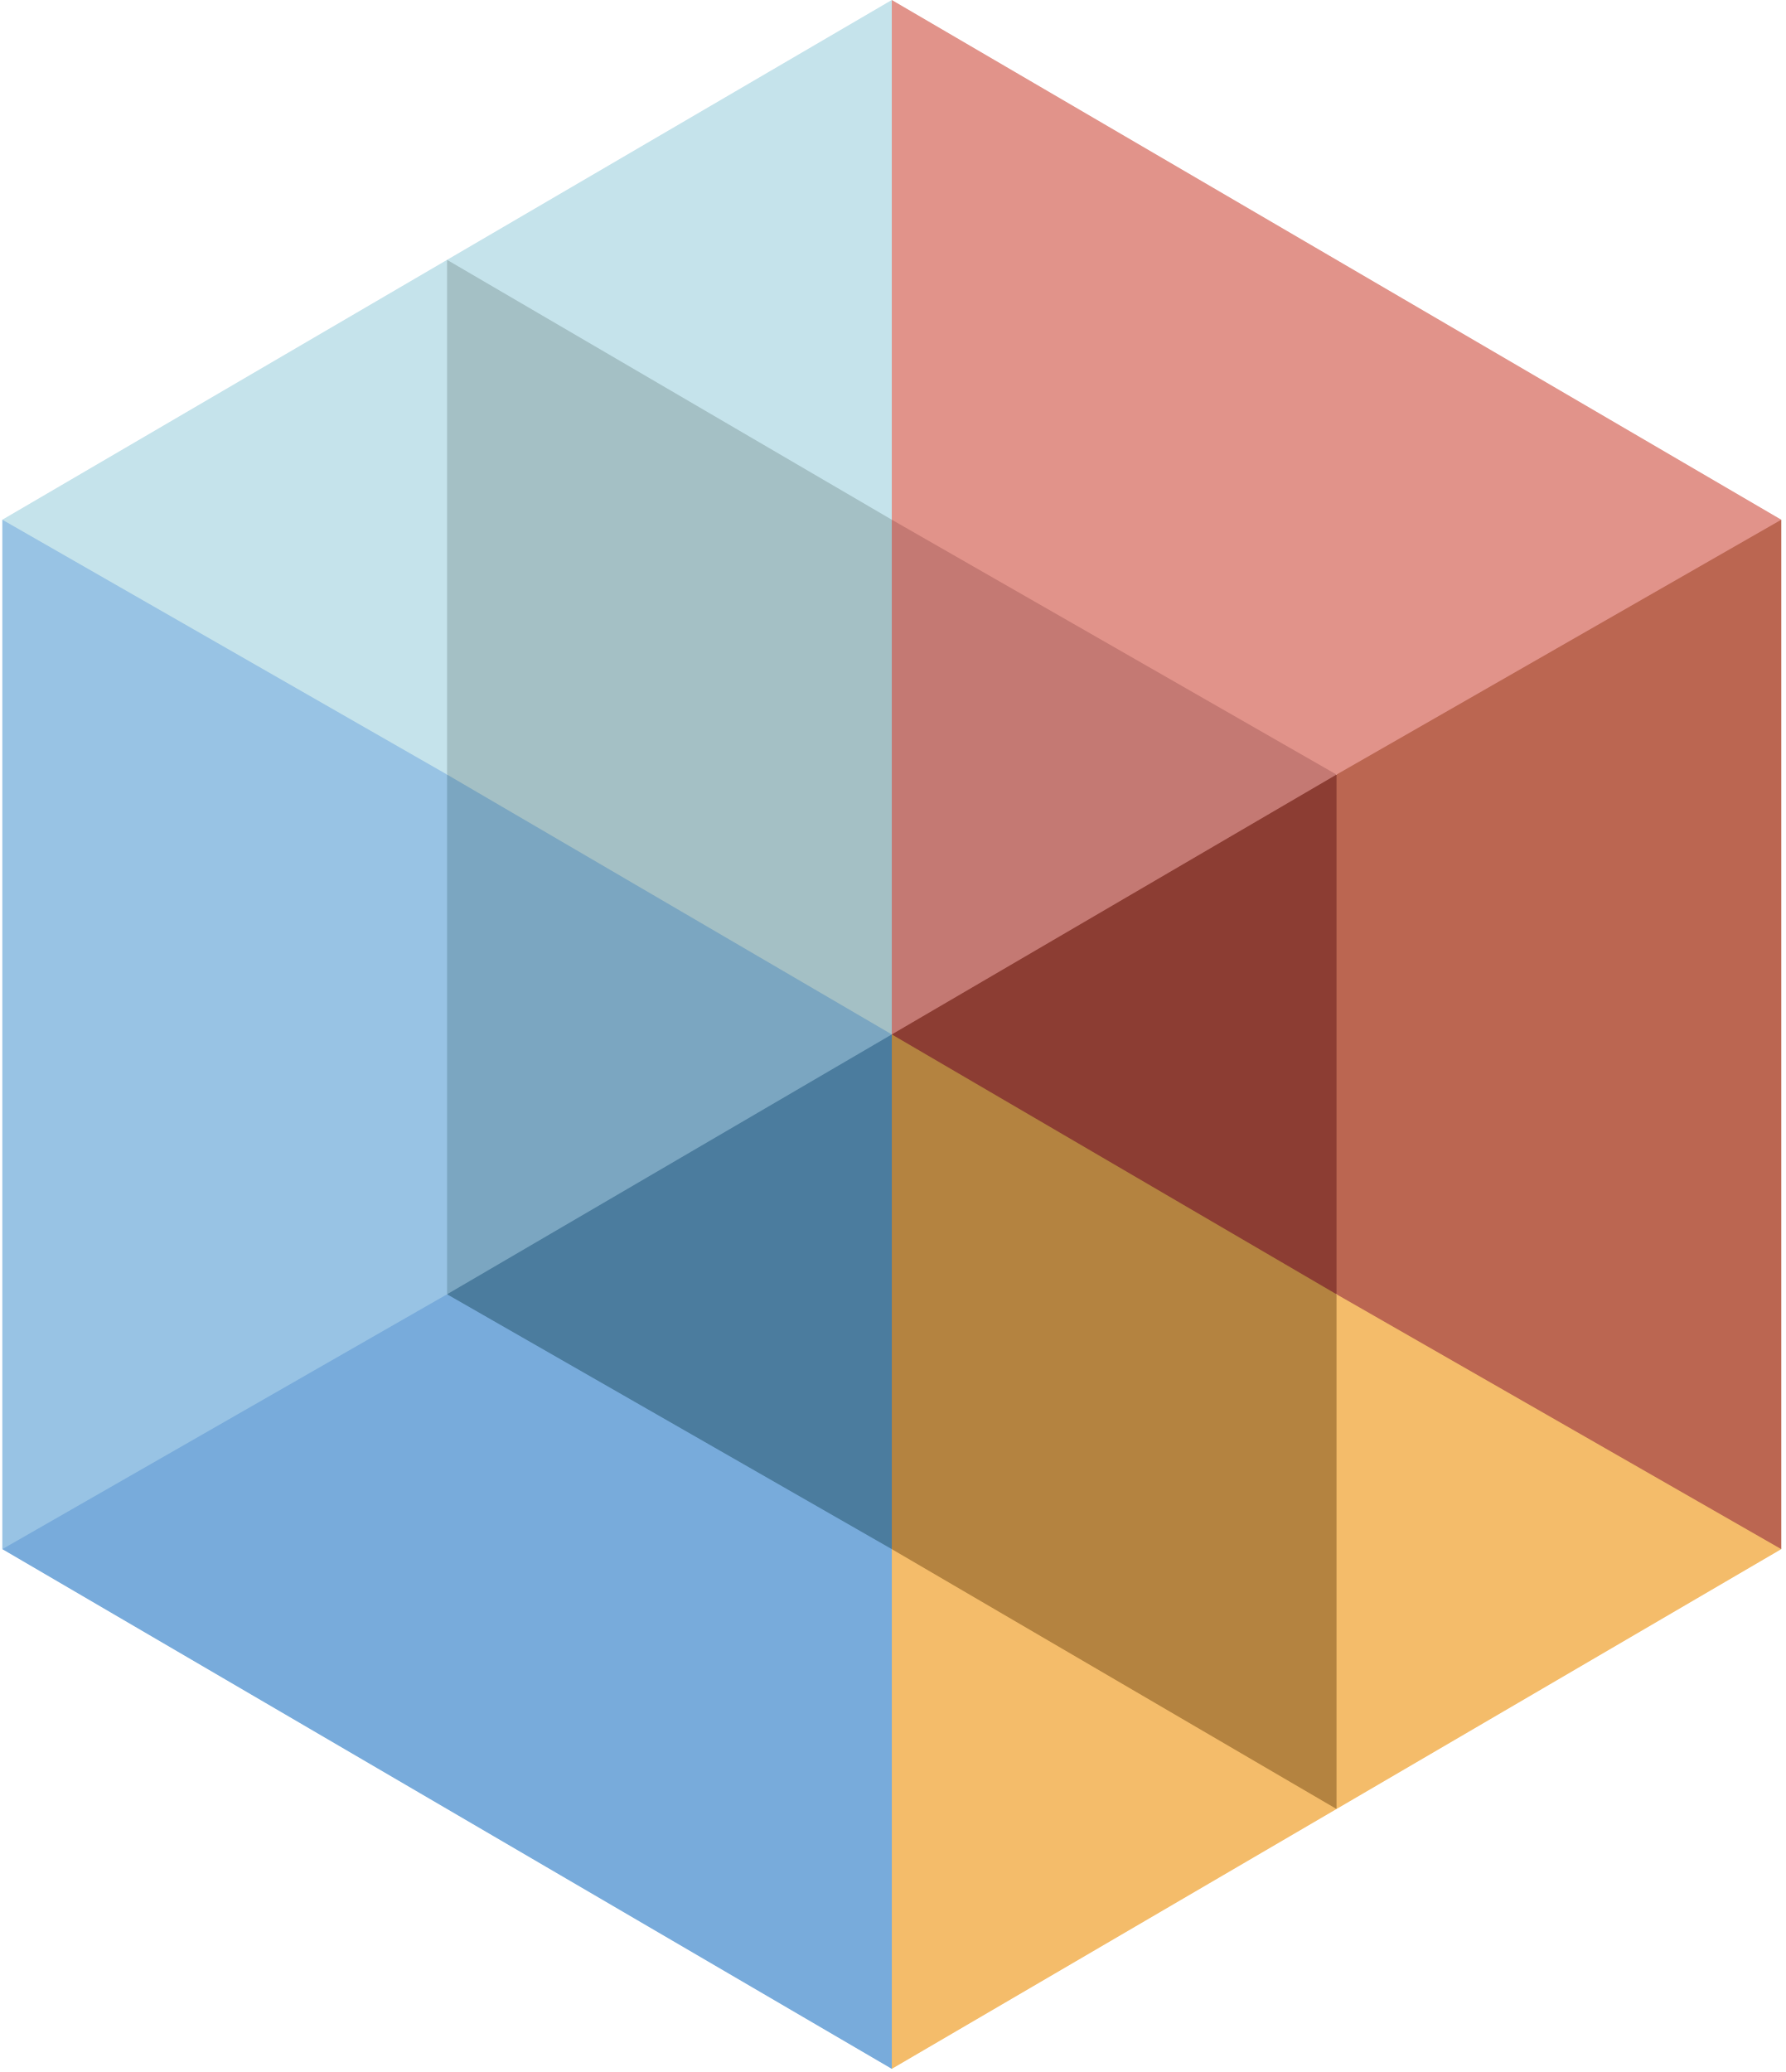
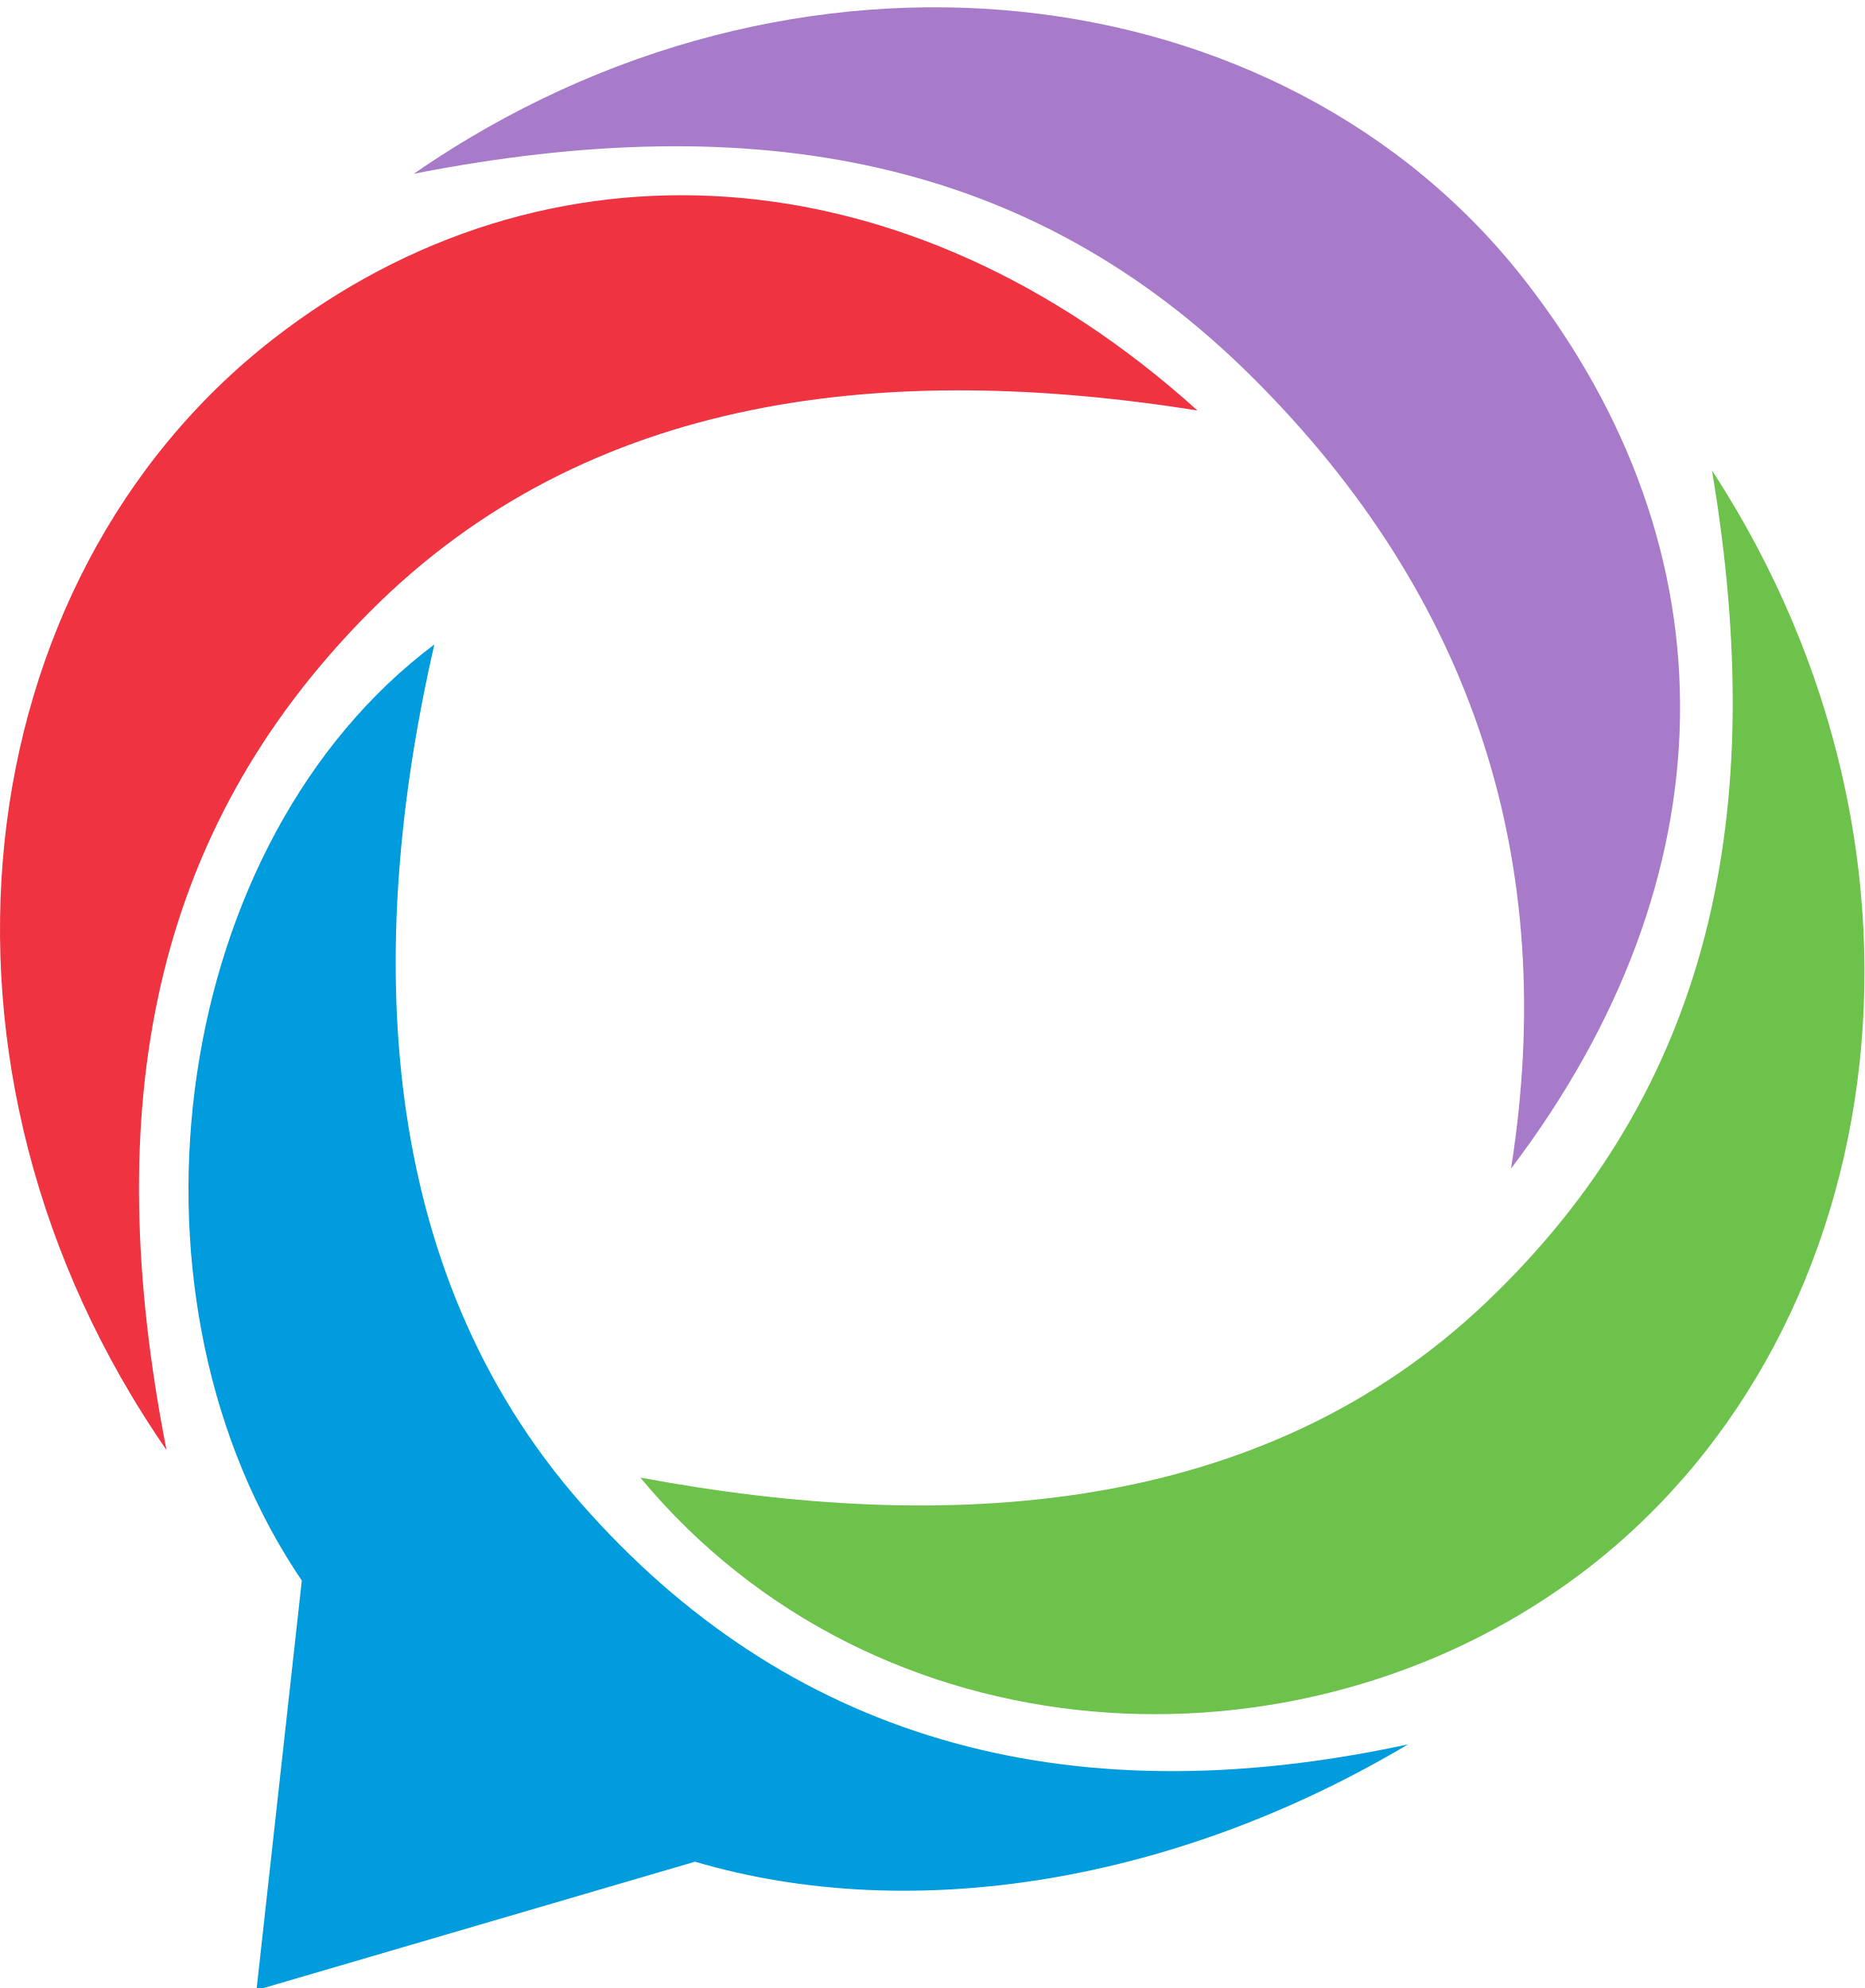
- <svg xmlns="http://www.w3.org/2000/svg" width="256px" height="297px" viewBox="0 0 256 297" version="1.1" preserveAspectRatio="xMidYMid">
+ <svg xmlns="http://www.w3.org/2000/svg" width="256px" height="273px" viewBox="0 0 256 273" version="1.1" preserveAspectRatio="xMidYMid">
  <g>
-     <path d="M127.834,0 L130.699,6.447 L130.699,70.437 L127.834,74.496 L122.239,74.985 L66.232,42.262 L64.083,37.248 L127.834,0" fill="#C5E3EB" />
-     <path d="M0.332,74.496 L1.764,79.032 L57.319,110.867 L64.083,111.027 L66.709,106.729 L66.709,41.307 L64.083,37.248 L0.332,74.496" fill="#C5E3EB" />
-     <path d="M0.332,222.054 L2.719,217.398 L59.958,184.599 L64.083,185.522 L69.336,184.09 L125.881,216.492 L127.834,222.054 L129.864,225.636 L129.864,293.684 L127.834,296.55 L0.332,222.054" fill="#78ABDB" />
-     <path d="M64.083,37.248 L127.834,74.496 L130.699,80.942 L130.699,141.589 L127.834,148.275 L120.071,147.568 L66.113,116.041 L64.083,111.027 L64.083,37.248" fill="#A4C0C5" />
-     <path d="M127.834,148.275 L126.526,152.019 L70.41,184.806 L64.083,185.522 L62.173,180.866 L62.173,113.535 L64.083,111.027 L127.834,148.275" fill="#7BA6C1" />
-     <path d="M0.332,222.054 L64.083,185.522 L64.083,111.027 L0.332,74.496 L0.332,222.054" fill="#98C3E4" />
-     <path d="M127.834,148.275 L129.505,152.931 L129.505,216.682 L127.834,222.054 L64.083,185.522 L127.834,148.275" fill="#4B7C9E" />
-     <path d="M127.834,296.55 L127.834,222.054 L131.009,221.206 L188.243,254.645 L191.585,259.302 L127.834,296.55" fill="#F4BC6A" />
-     <path d="M127.834,148.275 L127.834,222.054 L191.585,259.302 L193.615,253.929 L193.615,190.178 L191.585,185.522 L187.884,180.509 L132.15,147.945 L127.834,148.275" fill="#B48340" />
-     <path d="M191.585,111.027 L193.615,114.251 L193.615,180.15 L191.585,185.522 L127.834,148.275 L130.771,143.587 L184.661,112.101 L191.585,111.027" fill="#8C3D33" />
-     <path d="M127.834,74.496 L132.012,73.421 L189.208,106.196 L191.585,111.027 L127.834,148.275 L127.834,74.496" fill="#C47973" />
-     <path d="M191.585,259.302 L191.585,185.522 L195.267,184.687 L252.351,217.398 L255.336,222.054 L191.585,259.302" fill="#F4BC6A" />
-     <path d="M255.336,74.496 L250.194,74.496 L193.805,106.809 L191.585,111.027 L191.585,185.522 L255.336,222.054 L255.336,74.496" fill="#BB6651" />
-     <path d="M127.834,0 L127.834,74.496 L191.585,111.027 L255.336,74.496 L127.834,0" fill="#E1938A" />
+     <path d="M235.065,64.604 C269.809,117.877 259.781,184.657 216.287,216.673 C178.077,244.798 120.402,242.052 87.92,202.906 C129.892,210.735 173.128,208.347 204.118,178.792 C234.924,149.412 242.983,111.851 235.065,64.604" fill="#6CC24A" />
+     <path d="M56.82,23.861 C109.12,-12.331 176.15,-4.138 209.346,38.461 C238.509,75.885 237.678,120.634 207.469,160.484 C214.144,118.314 202.207,81.833 171.814,51.665 C141.6,21.677 103.832,14.651 56.82,23.861" fill="#A77BCA" />
+     <path d="M22.861,199.117 C-13.331,146.817 -5.138,79.787 37.461,46.591 C74.885,17.427 124.556,20.369 164.406,56.363 C122.235,49.687 80.833,53.73 50.665,84.123 C20.677,114.337 13.651,152.105 22.861,199.117" fill="#EF3340" />
+     <path d="M193.331,239.545 C161.759,258.33 125.573,264.535 95.431,255.657 L35.216,273.289 L41.44,217.053 C41.09,216.534 40.746,216.013 40.409,215.49 C15.134,176.32 23.647,115.495 59.64,88.5 C50.089,130.114 51.536,174.273 79.789,206.453 C107.876,238.443 145.768,249.829 193.331,239.545" fill="#009CDE" />
  </g>
</svg>
